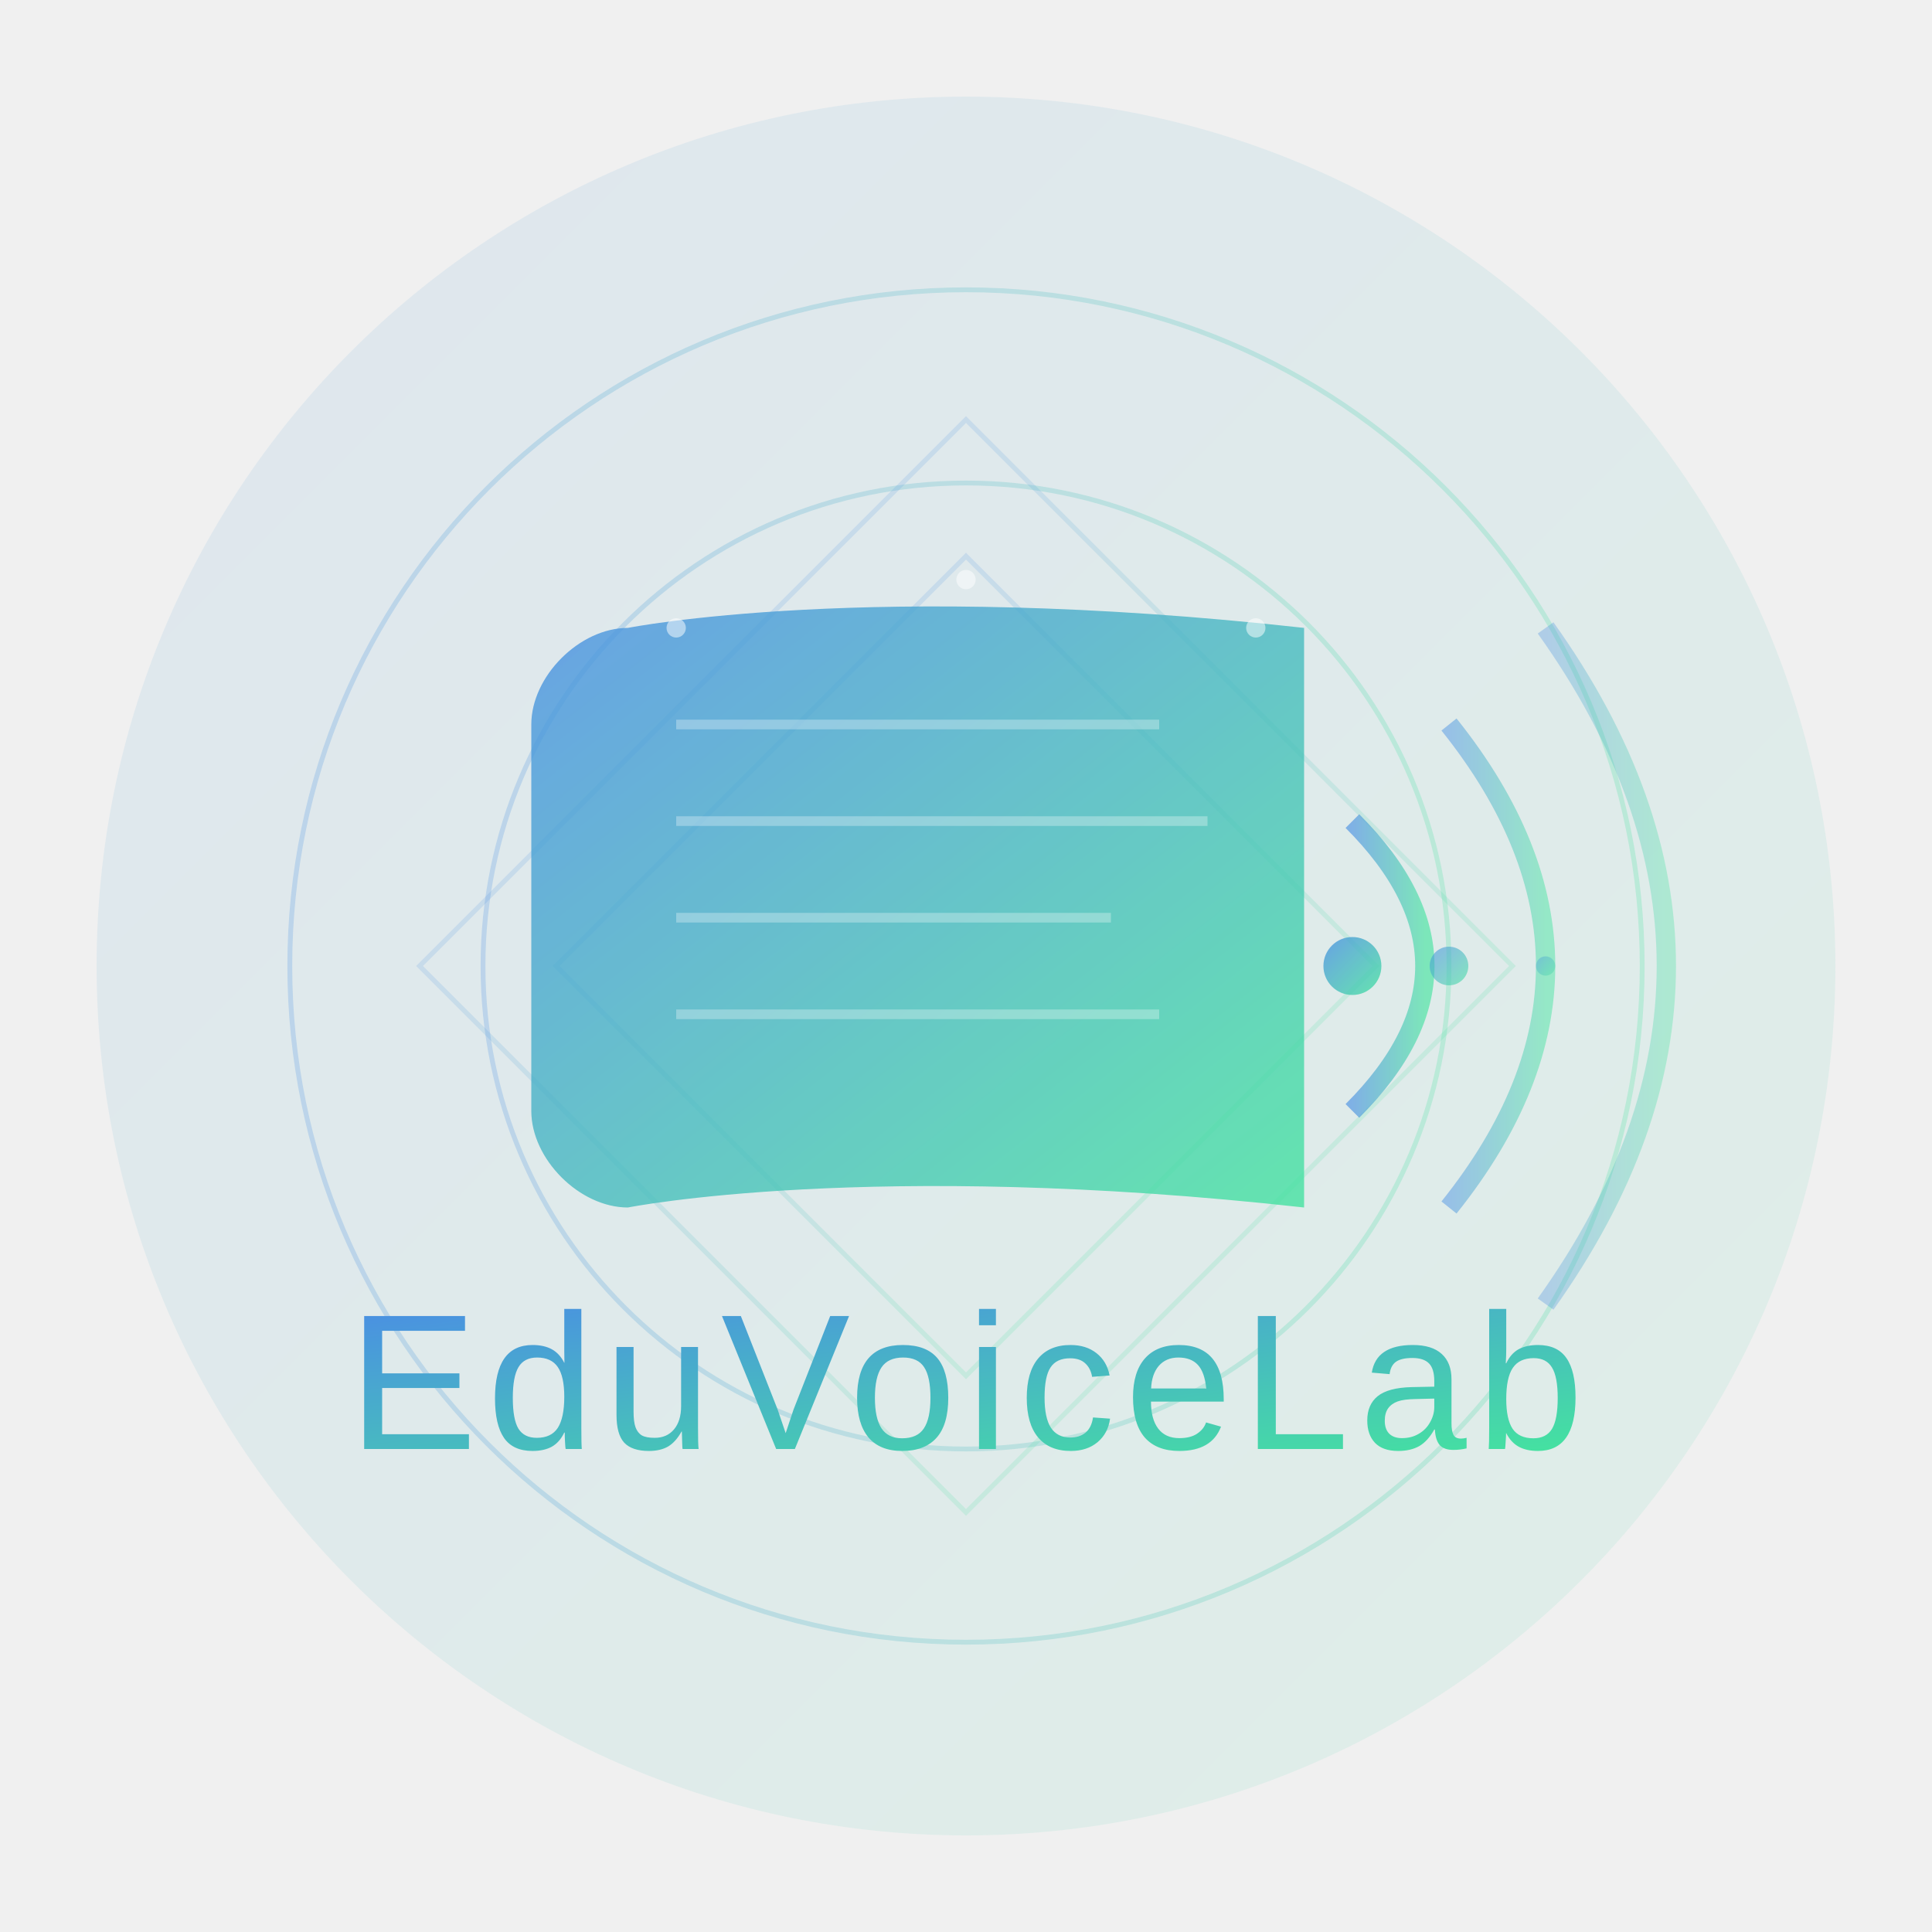
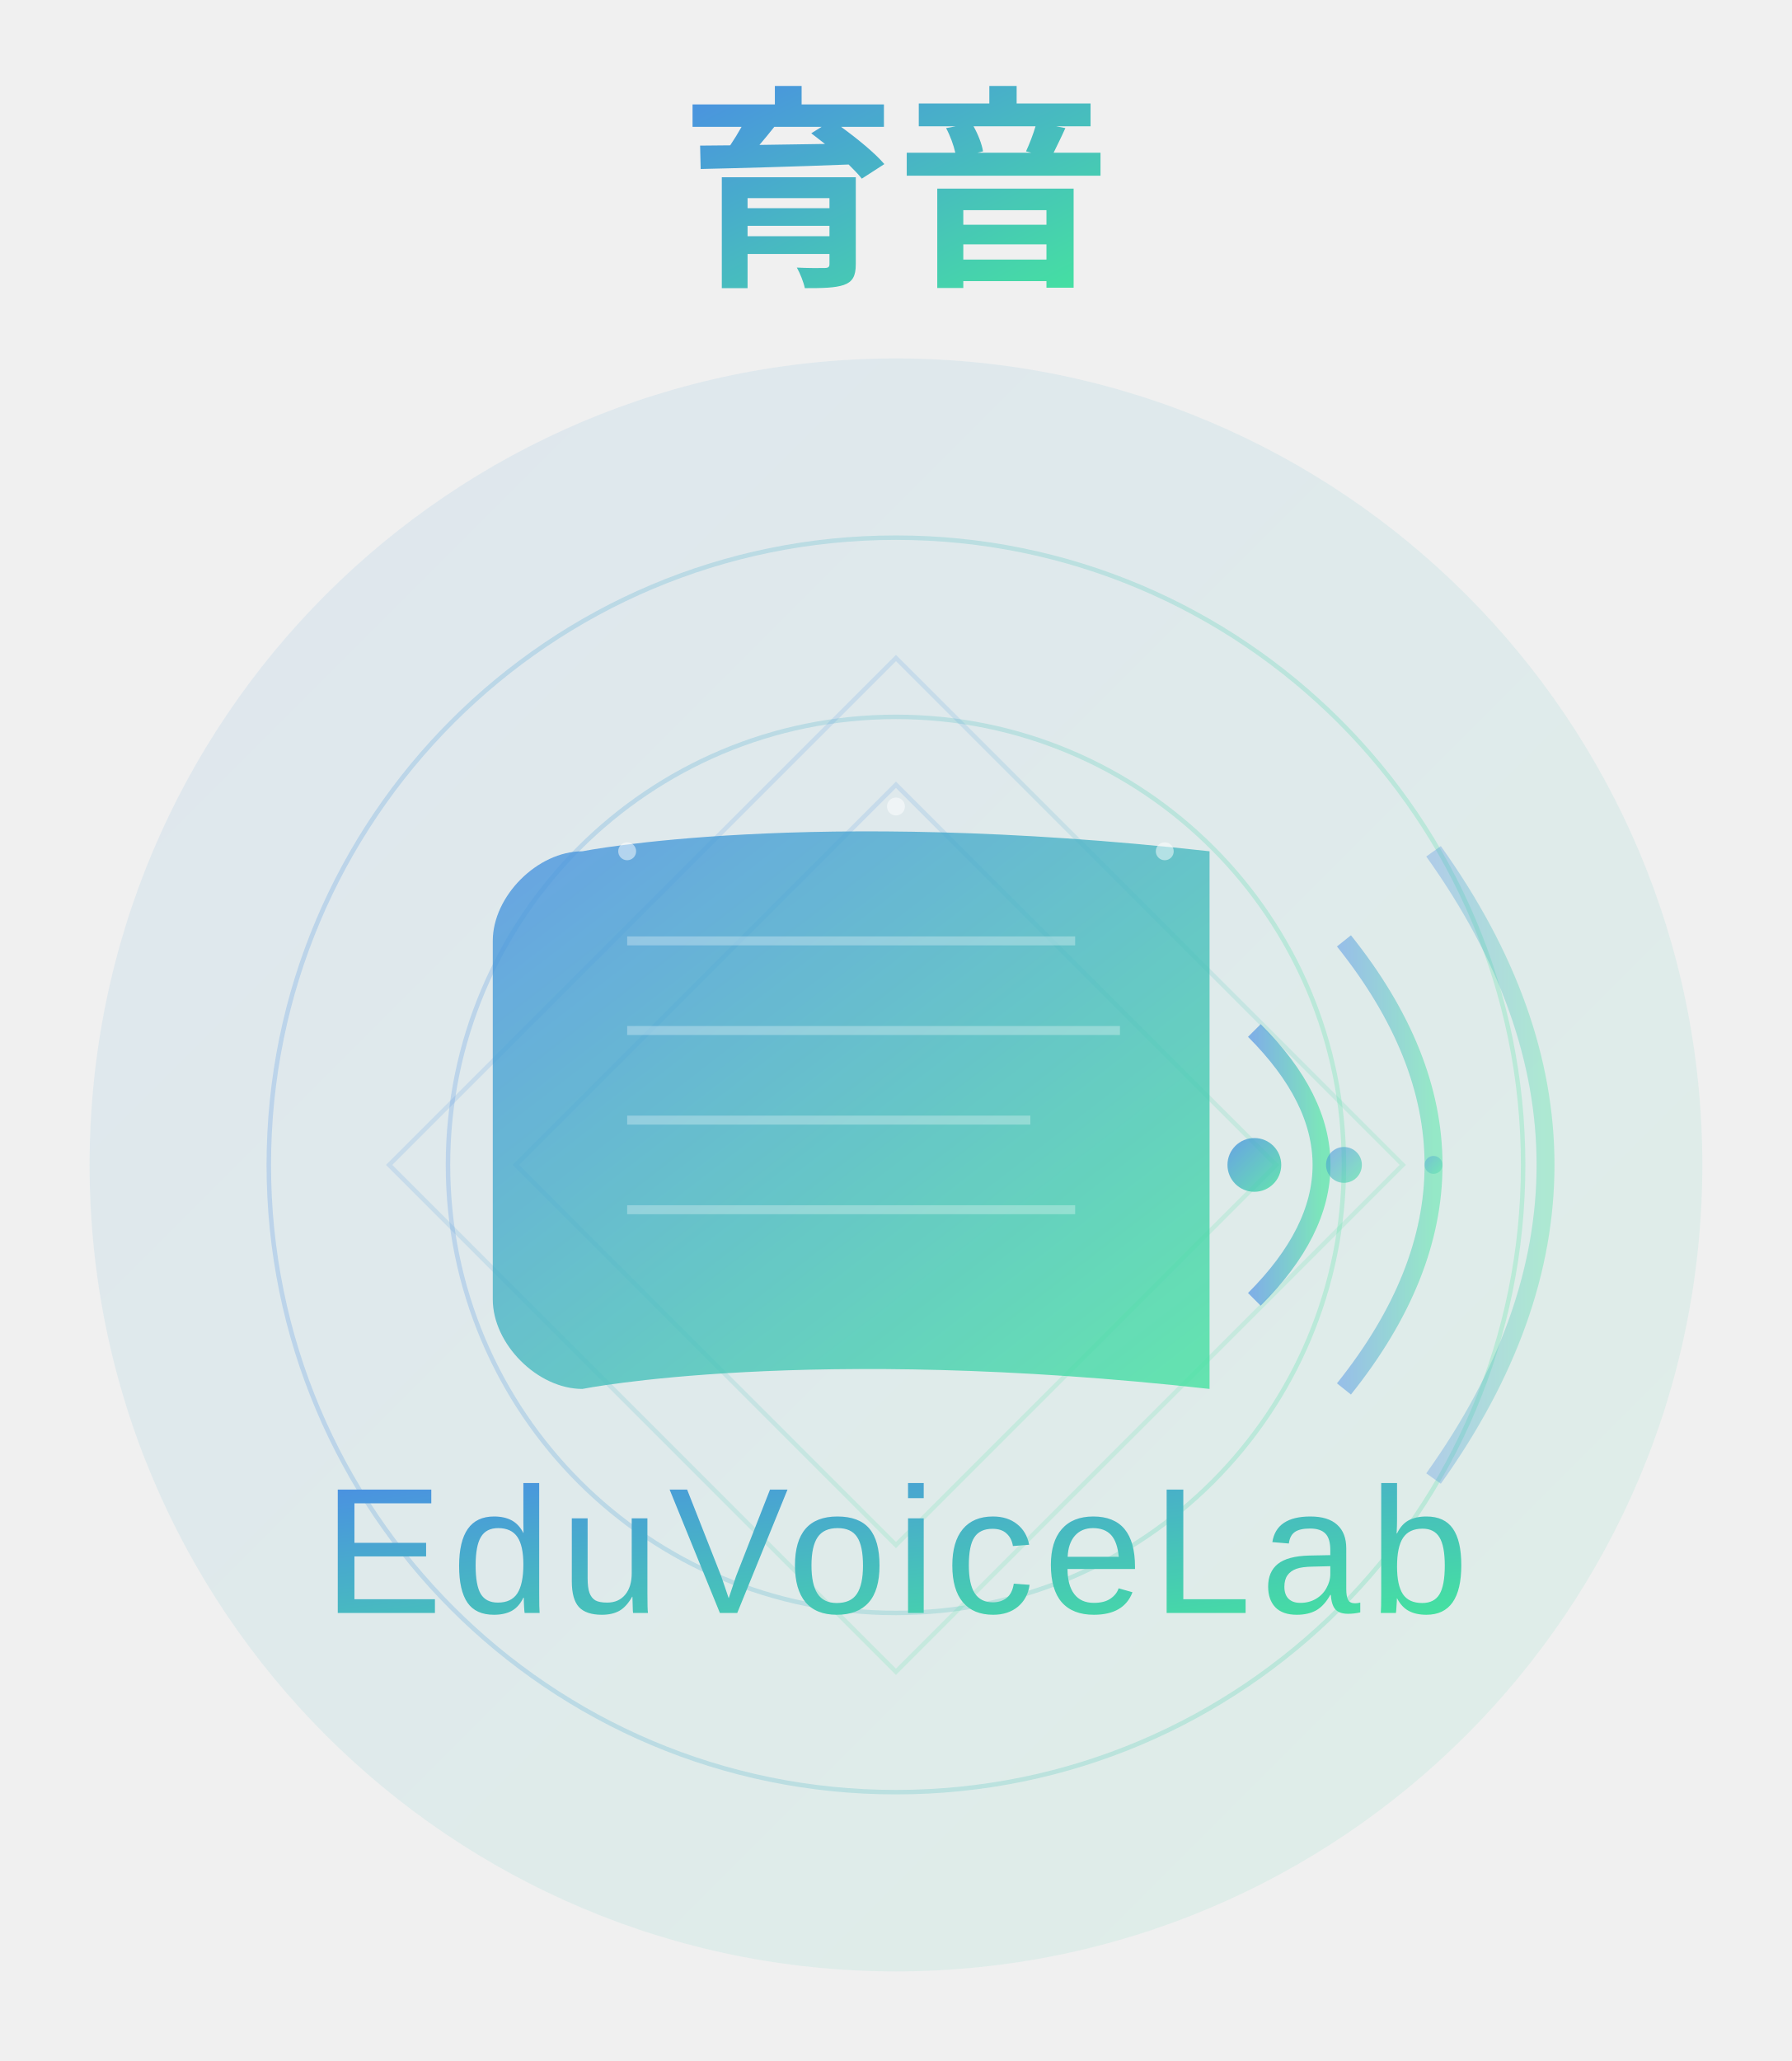
- <svg xmlns="http://www.w3.org/2000/svg" width="200" height="200" viewBox="0 0 200 200">
+ <svg xmlns="http://www.w3.org/2000/svg" width="200" height="230" viewBox="0 0 200 230">
  <defs>
    <linearGradient id="mainGradient" x1="0%" y1="0%" x2="100%" y2="100%">
      <stop offset="0%" style="stop-color:#4A90E2;stop-opacity:1" />
      <stop offset="100%" style="stop-color:#45E2A0;stop-opacity:1" />
    </linearGradient>
    <linearGradient id="waveGradient" x1="0%" y1="0%" x2="100%" y2="0%">
      <stop offset="0%" style="stop-color:#4A90E2;stop-opacity:0.8" />
      <stop offset="100%" style="stop-color:#45E2A0;stop-opacity:0.8" />
    </linearGradient>
  </defs>
-   <circle cx="100" cy="100" r="90" fill="url(#mainGradient)" opacity="0.1" />
-   <circle cx="100" cy="100" r="70" fill="none" stroke="url(#waveGradient)" stroke-width="0.5" opacity="0.3" />
-   <circle cx="100" cy="100" r="50" fill="none" stroke="url(#waveGradient)" stroke-width="0.5" opacity="0.3" />
-   <g transform="translate(100 100)">
+   <text x="100" y="30" font-family="sans-serif" font-size="24" fill="url(#mainGradient)" text-anchor="middle" font-weight="bold">
+     育音
+   </text>
+   <circle cx="100" cy="130" r="90" fill="url(#mainGradient)" opacity="0.1" />
+   <circle cx="100" cy="130" r="70" fill="none" stroke="url(#waveGradient)" stroke-width="0.5" opacity="0.3" />
+   <circle cx="100" cy="130" r="50" fill="none" stroke="url(#waveGradient)" stroke-width="0.5" opacity="0.3" />
+   <g transform="translate(100 130)">
    <rect x="-40" y="-40" width="80" height="80" fill="none" stroke="url(#waveGradient)" stroke-width="0.5" opacity="0.2" transform="rotate(45)" />
    <rect x="-30" y="-30" width="60" height="60" fill="none" stroke="url(#waveGradient)" stroke-width="0.5" opacity="0.2" transform="rotate(45)" />
  </g>
-   <path d="M65 65               C65 65, 90 60, 135 65               L135 125               C90 120, 65 125, 65 125               C60 125, 55 120, 55 115               L55 75               C55 70, 60 65, 65 65 Z" fill="url(#mainGradient)" opacity="0.8" />
-   <path d="M70 75 L120 75" stroke="white" stroke-width="1" opacity="0.3" />
-   <path d="M70 85 L125 85" stroke="white" stroke-width="1" opacity="0.3" />
-   <path d="M70 95 L115 95" stroke="white" stroke-width="1" opacity="0.3" />
+   <path d="M65 95           C65 95, 90 90, 135 95           L135 155           C90 150, 65 155, 65 155           C60 155, 55 150, 55 145           L55 105           C55 100, 60 95, 65 95 Z" fill="url(#mainGradient)" opacity="0.8" />
  <path d="M70 105 L120 105" stroke="white" stroke-width="1" opacity="0.3" />
+   <path d="M70 115 L125 115" stroke="white" stroke-width="1" opacity="0.3" />
+   <path d="M70 125 L115 125" stroke="white" stroke-width="1" opacity="0.3" />
+   <path d="M70 135 L120 135" stroke="white" stroke-width="1" opacity="0.3" />
  <g stroke="url(#waveGradient)" stroke-width="2" fill="none">
-     <path d="M140 85 Q155 100 140 115" opacity="0.8" />
-     <path d="M150 75 Q170 100 150 125" opacity="0.6" />
-     <path d="M160 65 Q185 100 160 135" opacity="0.4" />
+     <path d="M140 115 Q155 130 140 145" opacity="0.8" />
+     <path d="M150 105 Q170 130 150 155" opacity="0.6" />
+     <path d="M160 95 Q185 130 160 165" opacity="0.4" />
  </g>
-   <circle cx="140" cy="100" r="3" fill="url(#mainGradient)" opacity="0.8" />
-   <circle cx="150" cy="100" r="2" fill="url(#mainGradient)" opacity="0.6" />
-   <circle cx="160" cy="100" r="1" fill="url(#mainGradient)" opacity="0.4" />
-   <circle cx="70" cy="65" r="1" fill="white" opacity="0.5" />
-   <circle cx="130" cy="65" r="1" fill="white" opacity="0.5" />
-   <circle cx="100" cy="60" r="1" fill="white" opacity="0.5" />
-   <text x="100" y="150" font-family="'Signika Negative', 'Segoe UI', Arial, sans-serif" font-size="20" fill="url(#mainGradient)" text-anchor="middle" font-weight="400" letter-spacing="1">
-         EduVoiceLab
-     </text>
+   <circle cx="140" cy="130" r="3" fill="url(#mainGradient)" opacity="0.8" />
+   <circle cx="150" cy="130" r="2" fill="url(#mainGradient)" opacity="0.6" />
+   <circle cx="160" cy="130" r="1" fill="url(#mainGradient)" opacity="0.4" />
+   <circle cx="70" cy="95" r="1" fill="white" opacity="0.5" />
+   <circle cx="130" cy="95" r="1" fill="white" opacity="0.5" />
+   <circle cx="100" cy="90" r="1" fill="white" opacity="0.5" />
+   <text x="100" y="180" font-family="'Signika Negative', 'Segoe UI', Arial, sans-serif" font-size="20" fill="url(#mainGradient)" text-anchor="middle" font-weight="400" letter-spacing="1">
+     EduVoiceLab
+   </text>
</svg>
